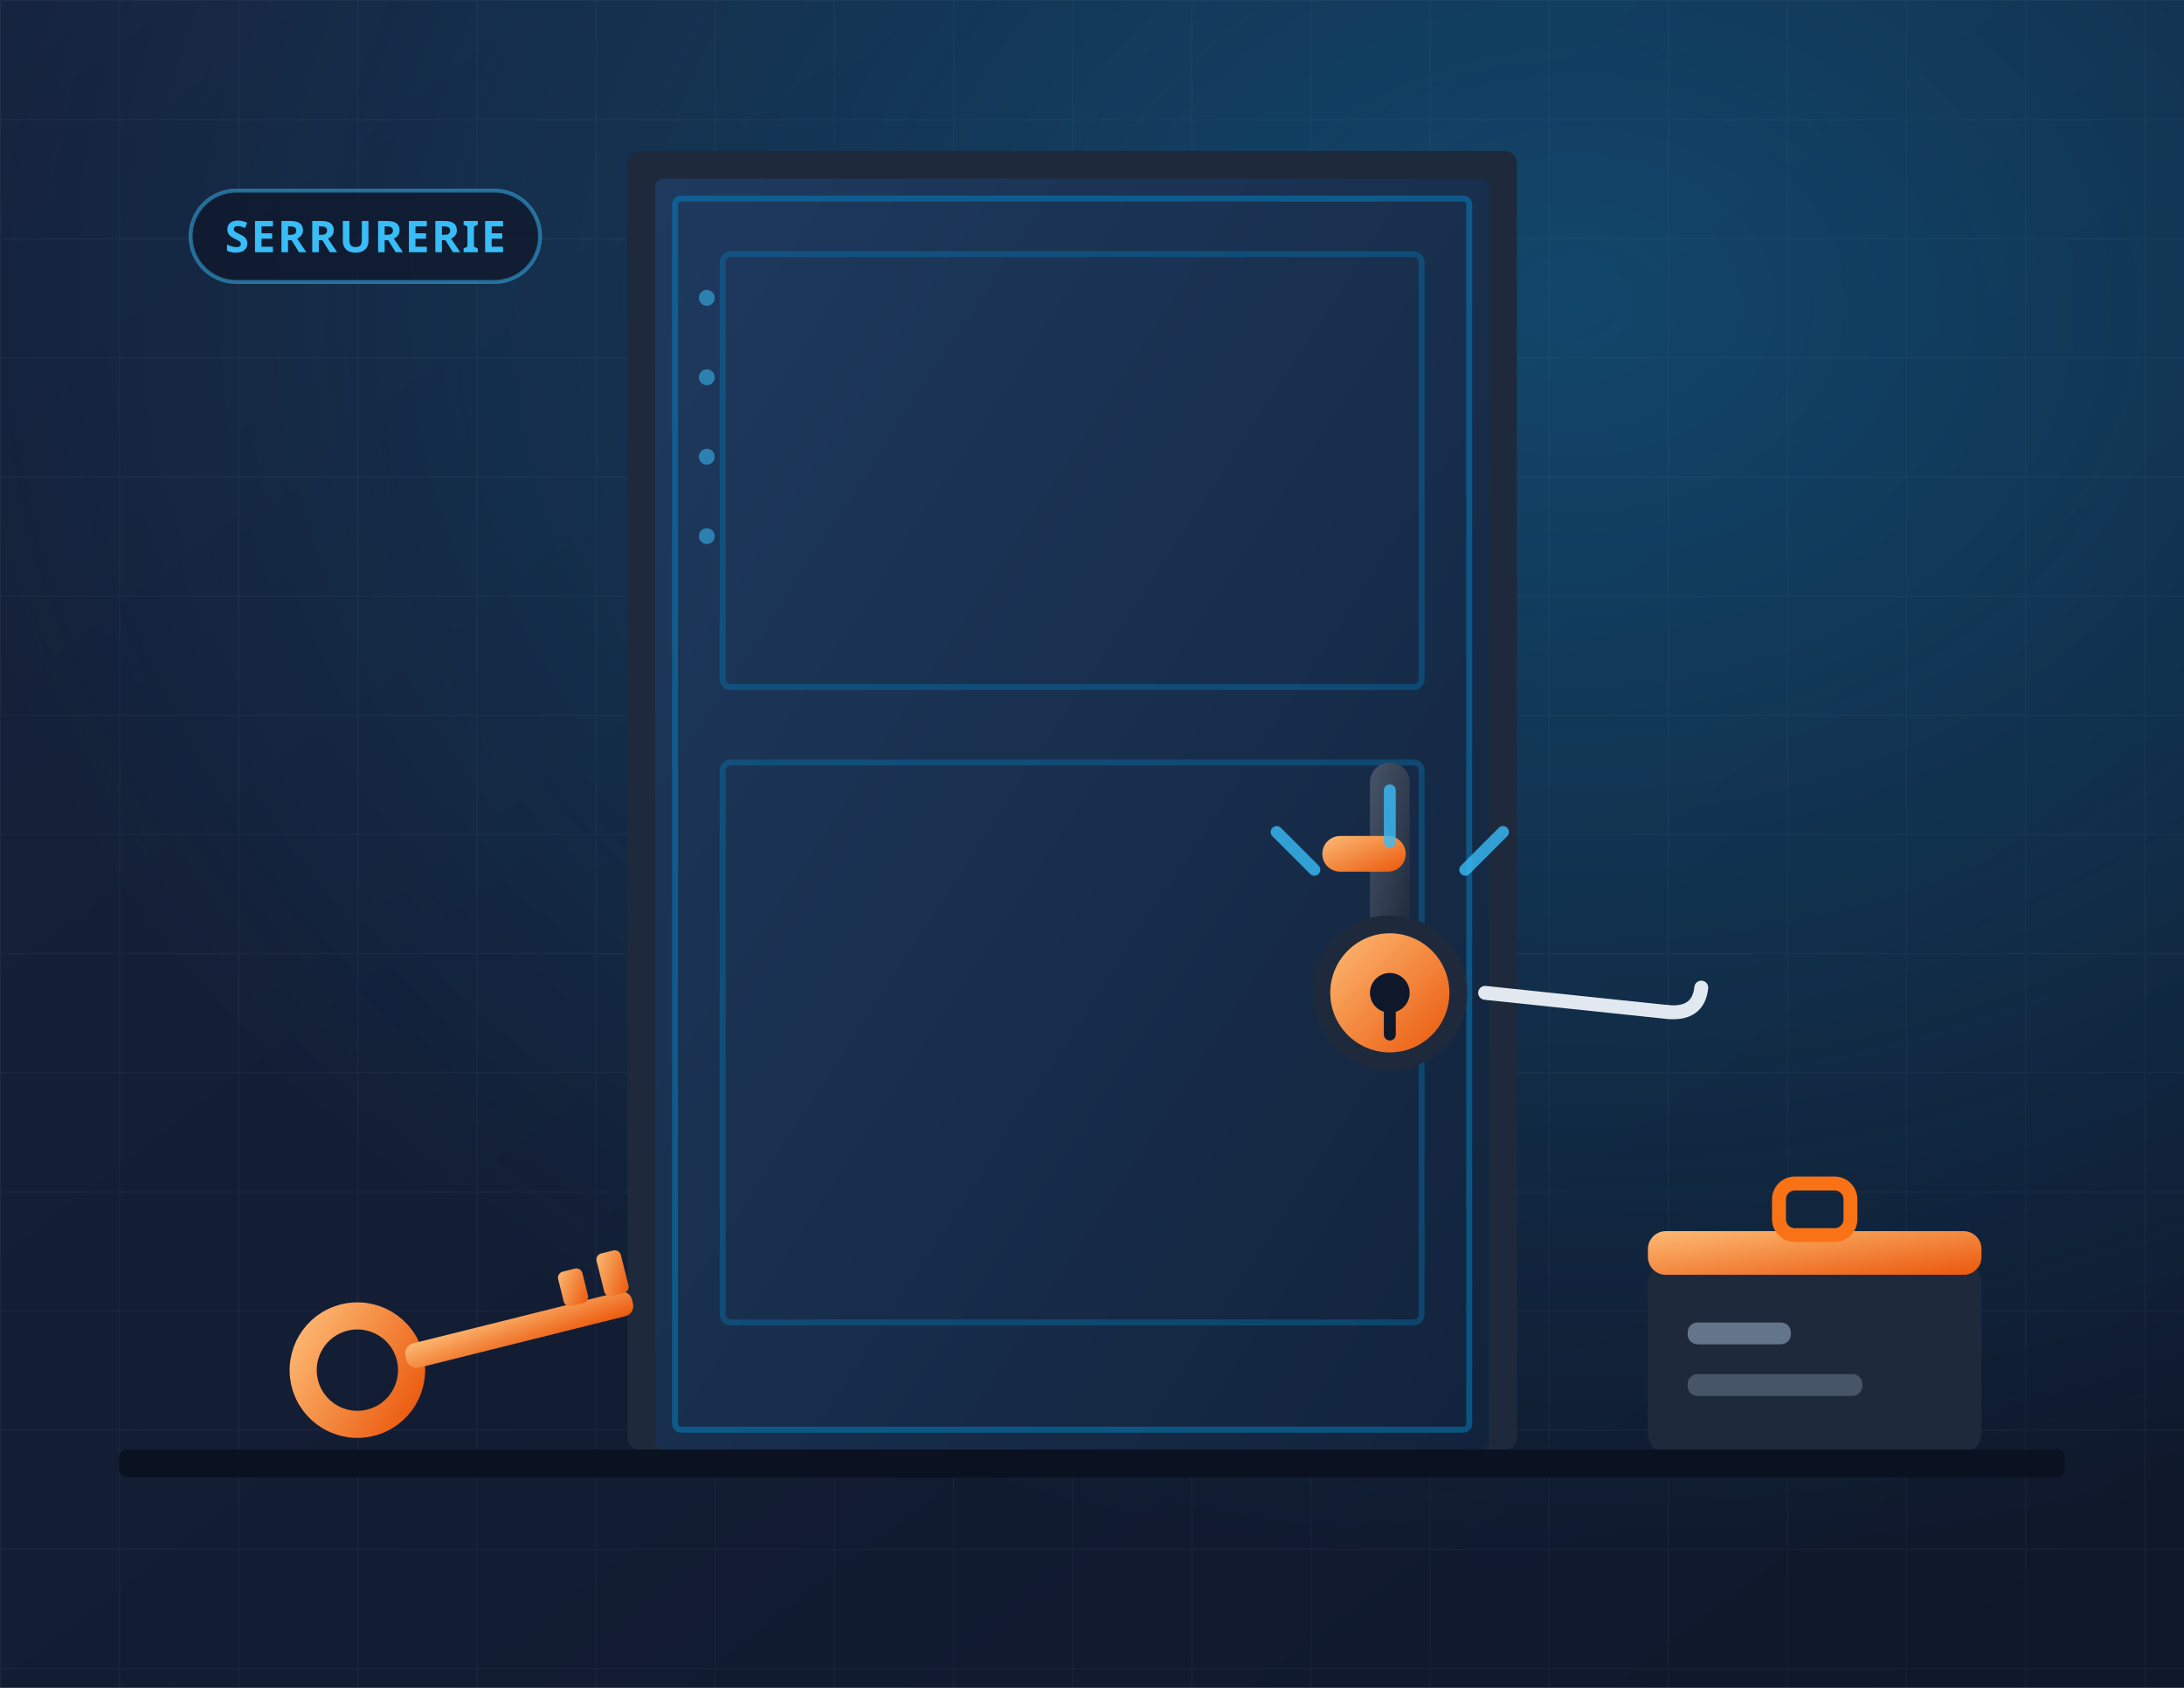
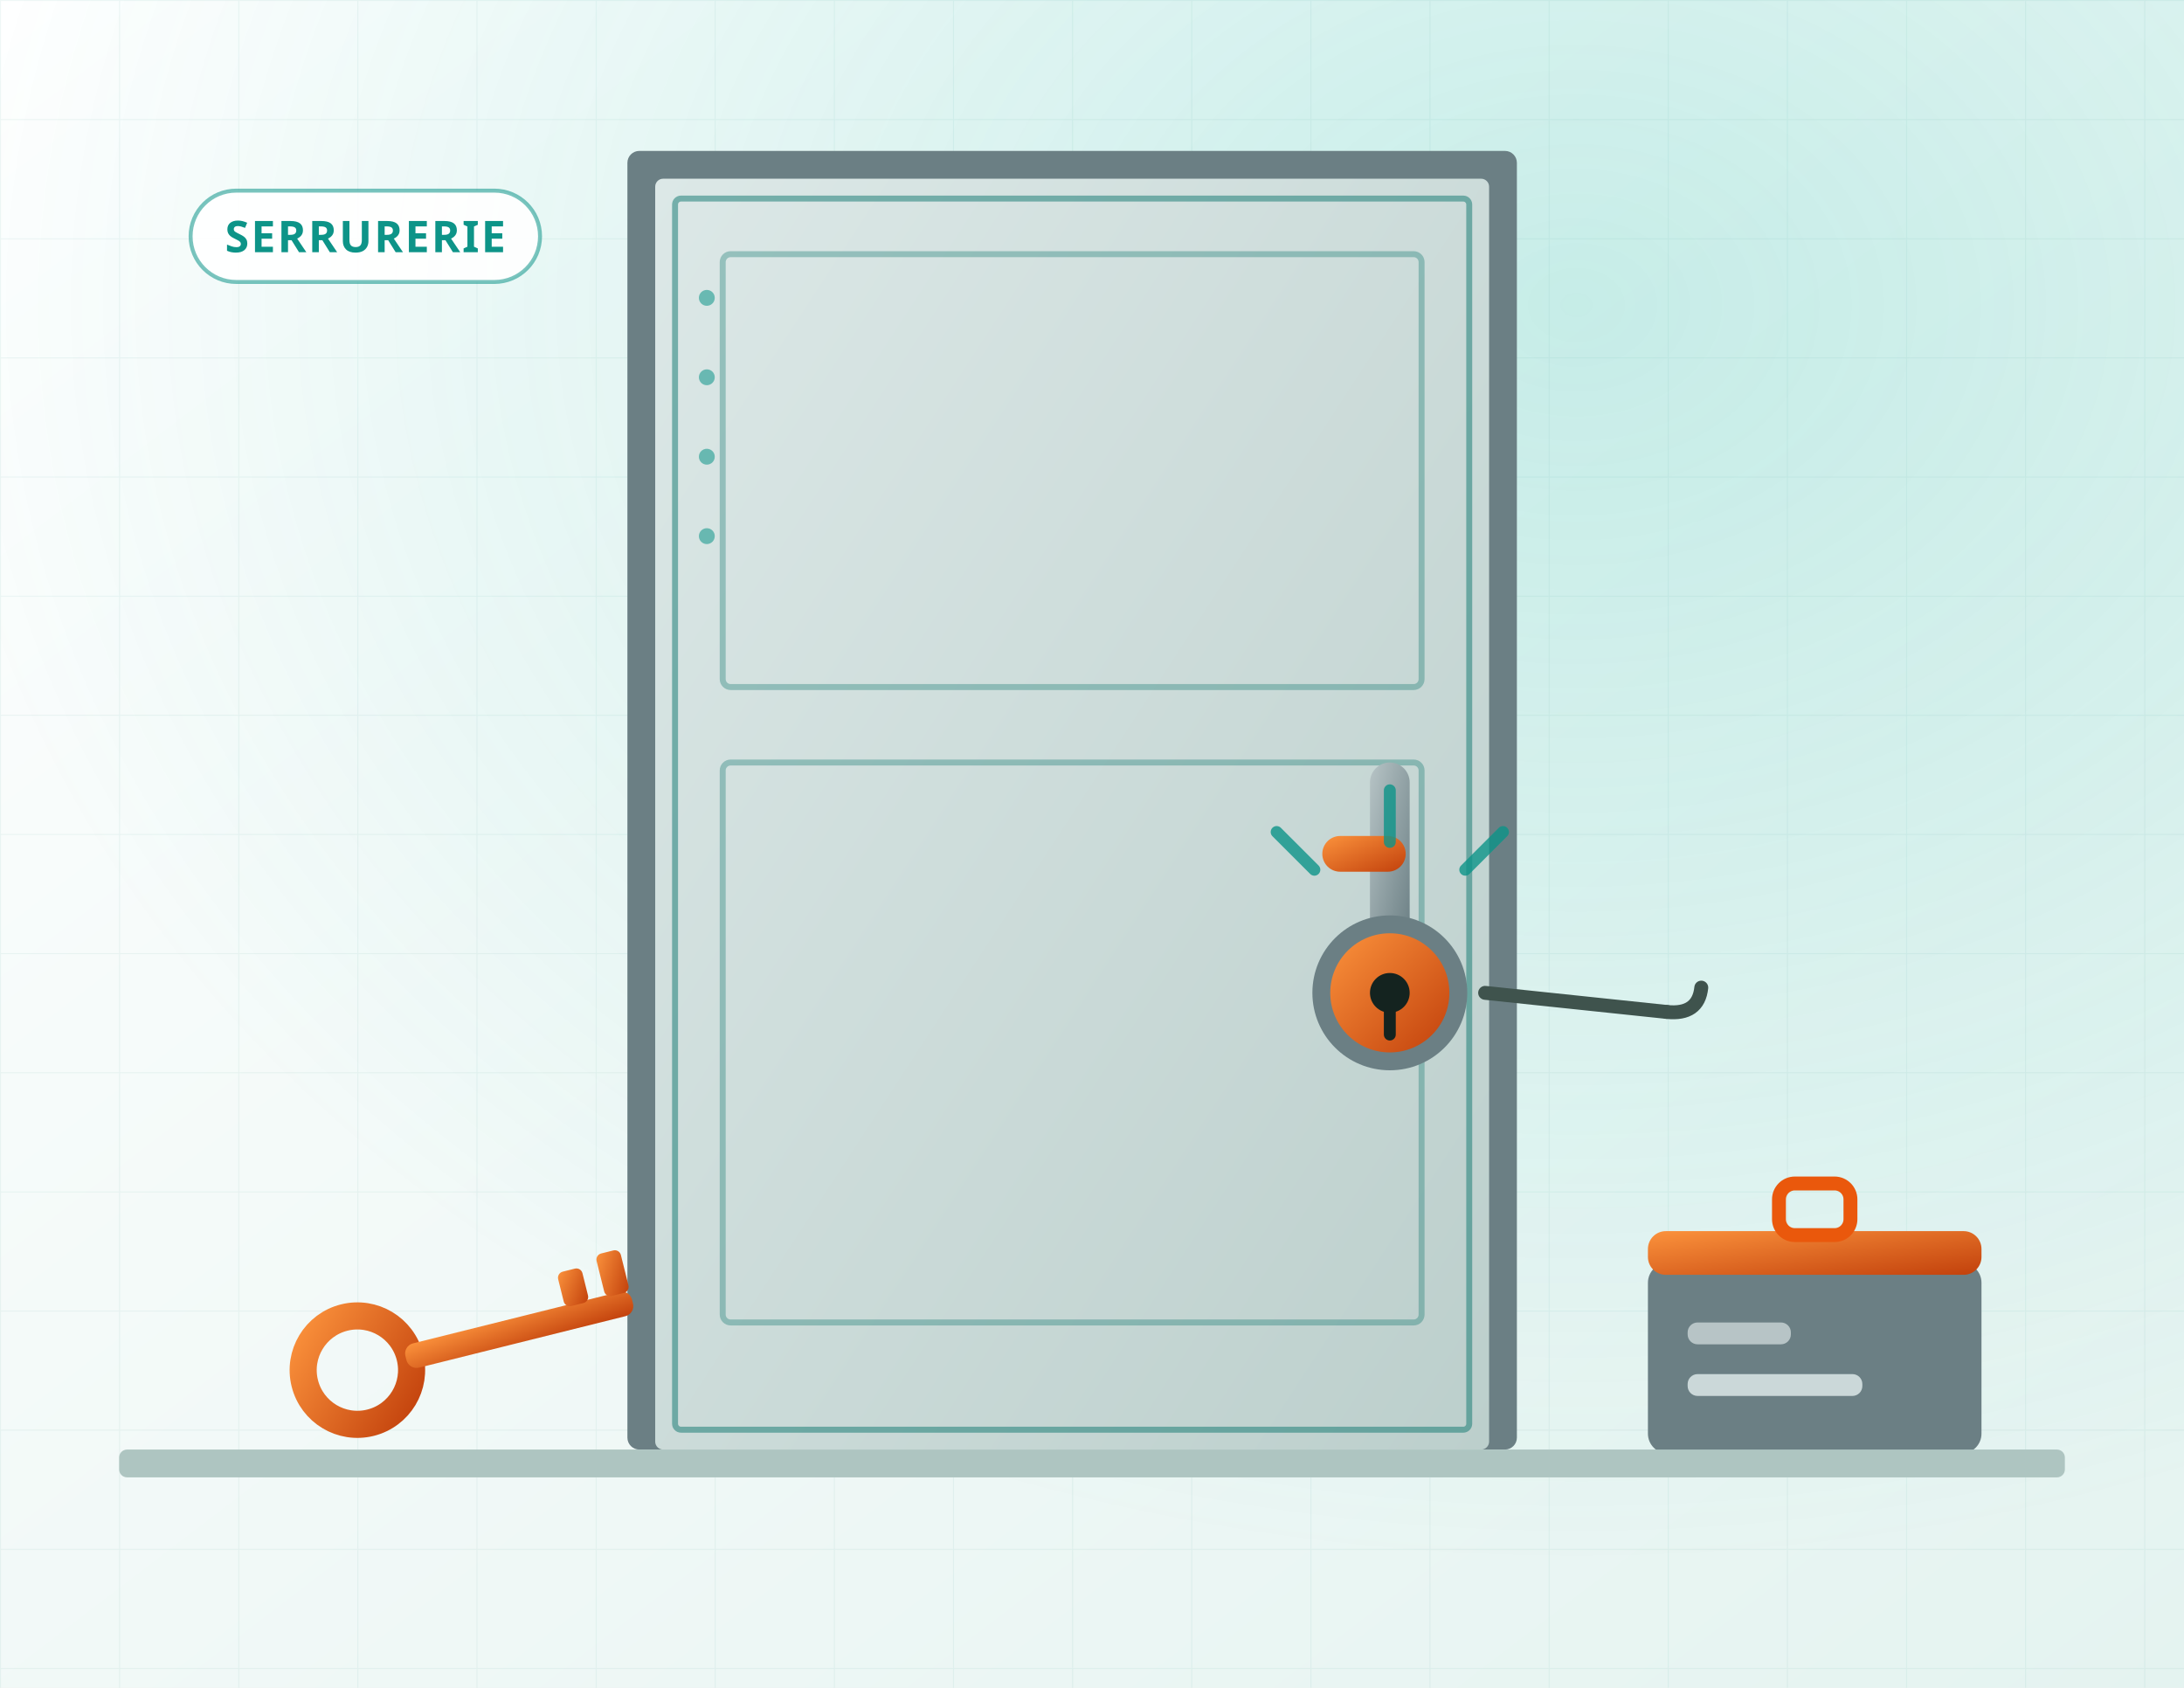
<svg xmlns="http://www.w3.org/2000/svg" viewBox="0 0 1100 850" width="1100" height="850" role="img" aria-label="Serrurier intervenant sur une porte d'entrée équipée d'une serrure de sécurité">
  <defs>
    <linearGradient id="fond" x1="0" y1="0" x2="1" y2="1">
-       <stop offset="0" stop-color="#16233D" />
-       <stop offset="1" stop-color="#0F172A" />
+       <stop offset="0" stop-color="#FFFFFF" />
+       <stop offset="1" stop-color="#E4F3F0" />
    </linearGradient>
    <radialGradient id="halo" cx="0.72" cy="0.18" r="0.75">
-       <stop offset="0" stop-color="#0EA5E9" stop-opacity="0.30" />
-       <stop offset="1" stop-color="#0EA5E9" stop-opacity="0" />
+       <stop offset="0" stop-color="#14B8A6" stop-opacity="0.20" />
+       <stop offset="1" stop-color="#14B8A6" stop-opacity="0" />
    </radialGradient>
    <linearGradient id="acier" x1="0" y1="0" x2="1" y2="1">
-       <stop offset="0" stop-color="#475569" />
-       <stop offset="1" stop-color="#1E293B" />
+       <stop offset="0" stop-color="#B7C4C6" />
+       <stop offset="1" stop-color="#6B7F84" />
    </linearGradient>
    <linearGradient id="cuivre" x1="0" y1="0" x2="1" y2="1">
-       <stop offset="0" stop-color="#FDBA74" />
-       <stop offset="1" stop-color="#EA580C" />
+       <stop offset="0" stop-color="#FB923C" />
+       <stop offset="1" stop-color="#C2410C" />
    </linearGradient>
    <linearGradient id="porte" x1="0" y1="0" x2="1" y2="1">
-       <stop offset="0" stop-color="#1E3A5F" />
-       <stop offset="1" stop-color="#12233C" />
+       <stop offset="0" stop-color="#DCE8E7" />
+       <stop offset="1" stop-color="#BCCFCC" />
    </linearGradient>
    <pattern id="grille" width="60" height="60" patternUnits="userSpaceOnUse">
-       <path d="M60 0H0V60" fill="none" stroke="#ffffff" stroke-opacity="0.04" stroke-width="1" />
+       <path d="M60 0H0V60" fill="none" stroke="#0F766E" stroke-opacity="0.06" stroke-width="1" />
    </pattern>
  </defs>
  <rect width="1100" height="850" fill="url(#fond)" />
  <rect width="1100" height="850" fill="url(#grille)" />
  <rect width="1100" height="850" fill="url(#halo)" />
-   <rect x="316" y="76" width="448" height="654" rx="6" fill="#1E293B" />
+   <rect x="316" y="76" width="448" height="654" rx="6" fill="#6B7F84" />
  <g>
    <rect x="330" y="90" width="420" height="640" rx="4" fill="url(#porte)" />
-     <rect x="340" y="100" width="400" height="620" rx="3" fill="none" stroke="#0284C7" stroke-opacity="0.5" stroke-width="3" />
-     <circle cx="356" cy="150" r="4" fill="#38BDF8" opacity="0.55" />
-     <circle cx="356" cy="190" r="4" fill="#38BDF8" opacity="0.55" />
-     <circle cx="356" cy="230" r="4" fill="#38BDF8" opacity="0.55" />
-     <circle cx="356" cy="270" r="4" fill="#38BDF8" opacity="0.55" />
-     <rect x="364" y="128" width="352" height="218" rx="4" fill="none" stroke="#0284C7" stroke-opacity="0.34" stroke-width="3" />
-     <rect x="364" y="384" width="352" height="282" rx="4" fill="none" stroke="#0284C7" stroke-opacity="0.34" stroke-width="3" />
+     <rect x="340" y="100" width="400" height="620" rx="3" fill="none" stroke="#0F766E" stroke-opacity="0.5" stroke-width="3" />
+     <circle cx="356" cy="150" r="4" fill="#0D9488" opacity="0.55" />
+     <circle cx="356" cy="190" r="4" fill="#0D9488" opacity="0.55" />
+     <circle cx="356" cy="230" r="4" fill="#0D9488" opacity="0.55" />
+     <circle cx="356" cy="270" r="4" fill="#0D9488" opacity="0.55" />
+     <rect x="364" y="128" width="352" height="218" rx="4" fill="none" stroke="#0F766E" stroke-opacity="0.34" stroke-width="3" />
+     <rect x="364" y="384" width="352" height="282" rx="4" fill="none" stroke="#0F766E" stroke-opacity="0.34" stroke-width="3" />
  </g>
  <rect x="690" y="384" width="20" height="92" rx="10" fill="url(#acier)" />
  <rect x="666" y="421" width="42" height="18" rx="9" fill="url(#cuivre)" />
-   <circle cx="700" cy="500" r="39" fill="#1E293B" />
+   <circle cx="700" cy="500" r="39" fill="#6B7F84" />
  <circle cx="700" cy="500" r="30" fill="url(#cuivre)" />
-   <circle cx="700" cy="500" r="10" fill="#0F172A" />
-   <rect x="697" y="500" width="6" height="24" rx="3" fill="#0F172A" />
-   <g transform="translate(748 500) rotate(6)" fill="none" stroke="#E2E8F0" stroke-width="7" stroke-linecap="round">
+   <circle cx="700" cy="500" r="10" fill="#14231F" />
+   <rect x="697" y="500" width="6" height="24" rx="3" fill="#14231F" />
+   <g transform="translate(748 500) rotate(6)" fill="none" stroke="#3F534D" stroke-width="7" stroke-linecap="round">
    <path d="M0 0 H92" />
    <path d="M92 0 q16 0 16 -14" />
  </g>
  <g transform="translate(180 690) rotate(-14) scale(1.05)">
    <circle cx="0" cy="0" r="26" fill="none" stroke="url(#cuivre)" stroke-width="13" />
    <rect x="24" y="-6" width="112" height="12" rx="5" fill="url(#cuivre)" />
    <rect x="104" y="-22" width="12" height="17" rx="3" fill="url(#cuivre)" />
    <rect x="124" y="-26" width="12" height="21" rx="3" fill="url(#cuivre)" />
  </g>
  <g transform="translate(830 636)">
-     <rect x="0" y="0" width="168" height="96" rx="10" fill="#1E293B" />
+     <rect x="0" y="0" width="168" height="96" rx="10" fill="#6B7F84" />
    <rect x="0" y="-16" width="168" height="22" rx="9" fill="url(#cuivre)" />
-     <rect x="66" y="-40" width="36" height="26" rx="8" fill="none" stroke="#F97316" stroke-width="7" />
-     <rect x="20" y="30" width="52" height="11" rx="5" fill="#64748B" />
-     <rect x="20" y="56" width="88" height="11" rx="5" fill="#475569" />
+     <rect x="66" y="-40" width="36" height="26" rx="8" fill="none" stroke="#EA580C" stroke-width="7" />
+     <rect x="20" y="30" width="52" height="11" rx="5" fill="#B7C4C6" />
+     <rect x="20" y="56" width="88" height="11" rx="5" fill="#CBD8D9" />
  </g>
-   <g stroke="#38BDF8" stroke-width="6" stroke-linecap="round" opacity="0.8">
+   <g stroke="#0D9488" stroke-width="6" stroke-linecap="round" opacity="0.8">
    <path d="M700 424 v-26" />
    <path d="M738 438 l19 -19" />
    <path d="M662 438 l-19 -19" />
  </g>
  <g transform="translate(96 96)">
-     <rect x="0" y="0" width="176" height="46" rx="23" fill="#0F172A" fill-opacity="0.72" stroke="#38BDF8" stroke-opacity="0.5" stroke-width="2" />
-     <text x="88" y="31" text-anchor="middle" fill="#38BDF8" font-family="system-ui,sans-serif" font-size="22" font-weight="700" letter-spacing="1">SERRURERIE</text>
+     <rect x="0" y="0" width="176" height="46" rx="23" fill="#FFFFFF" fill-opacity="0.92" stroke="#0D9488" stroke-opacity="0.55" stroke-width="2" />
+     <text x="88" y="31" text-anchor="middle" fill="#0D9488" font-family="system-ui,sans-serif" font-size="22" font-weight="700" letter-spacing="1">SERRURERIE</text>
  </g>
-   <rect x="60" y="730" width="980" height="14" rx="4" fill="#0A1120" />
+   <rect x="60" y="730" width="980" height="14" rx="4" fill="#AEC5C1" />
</svg>
